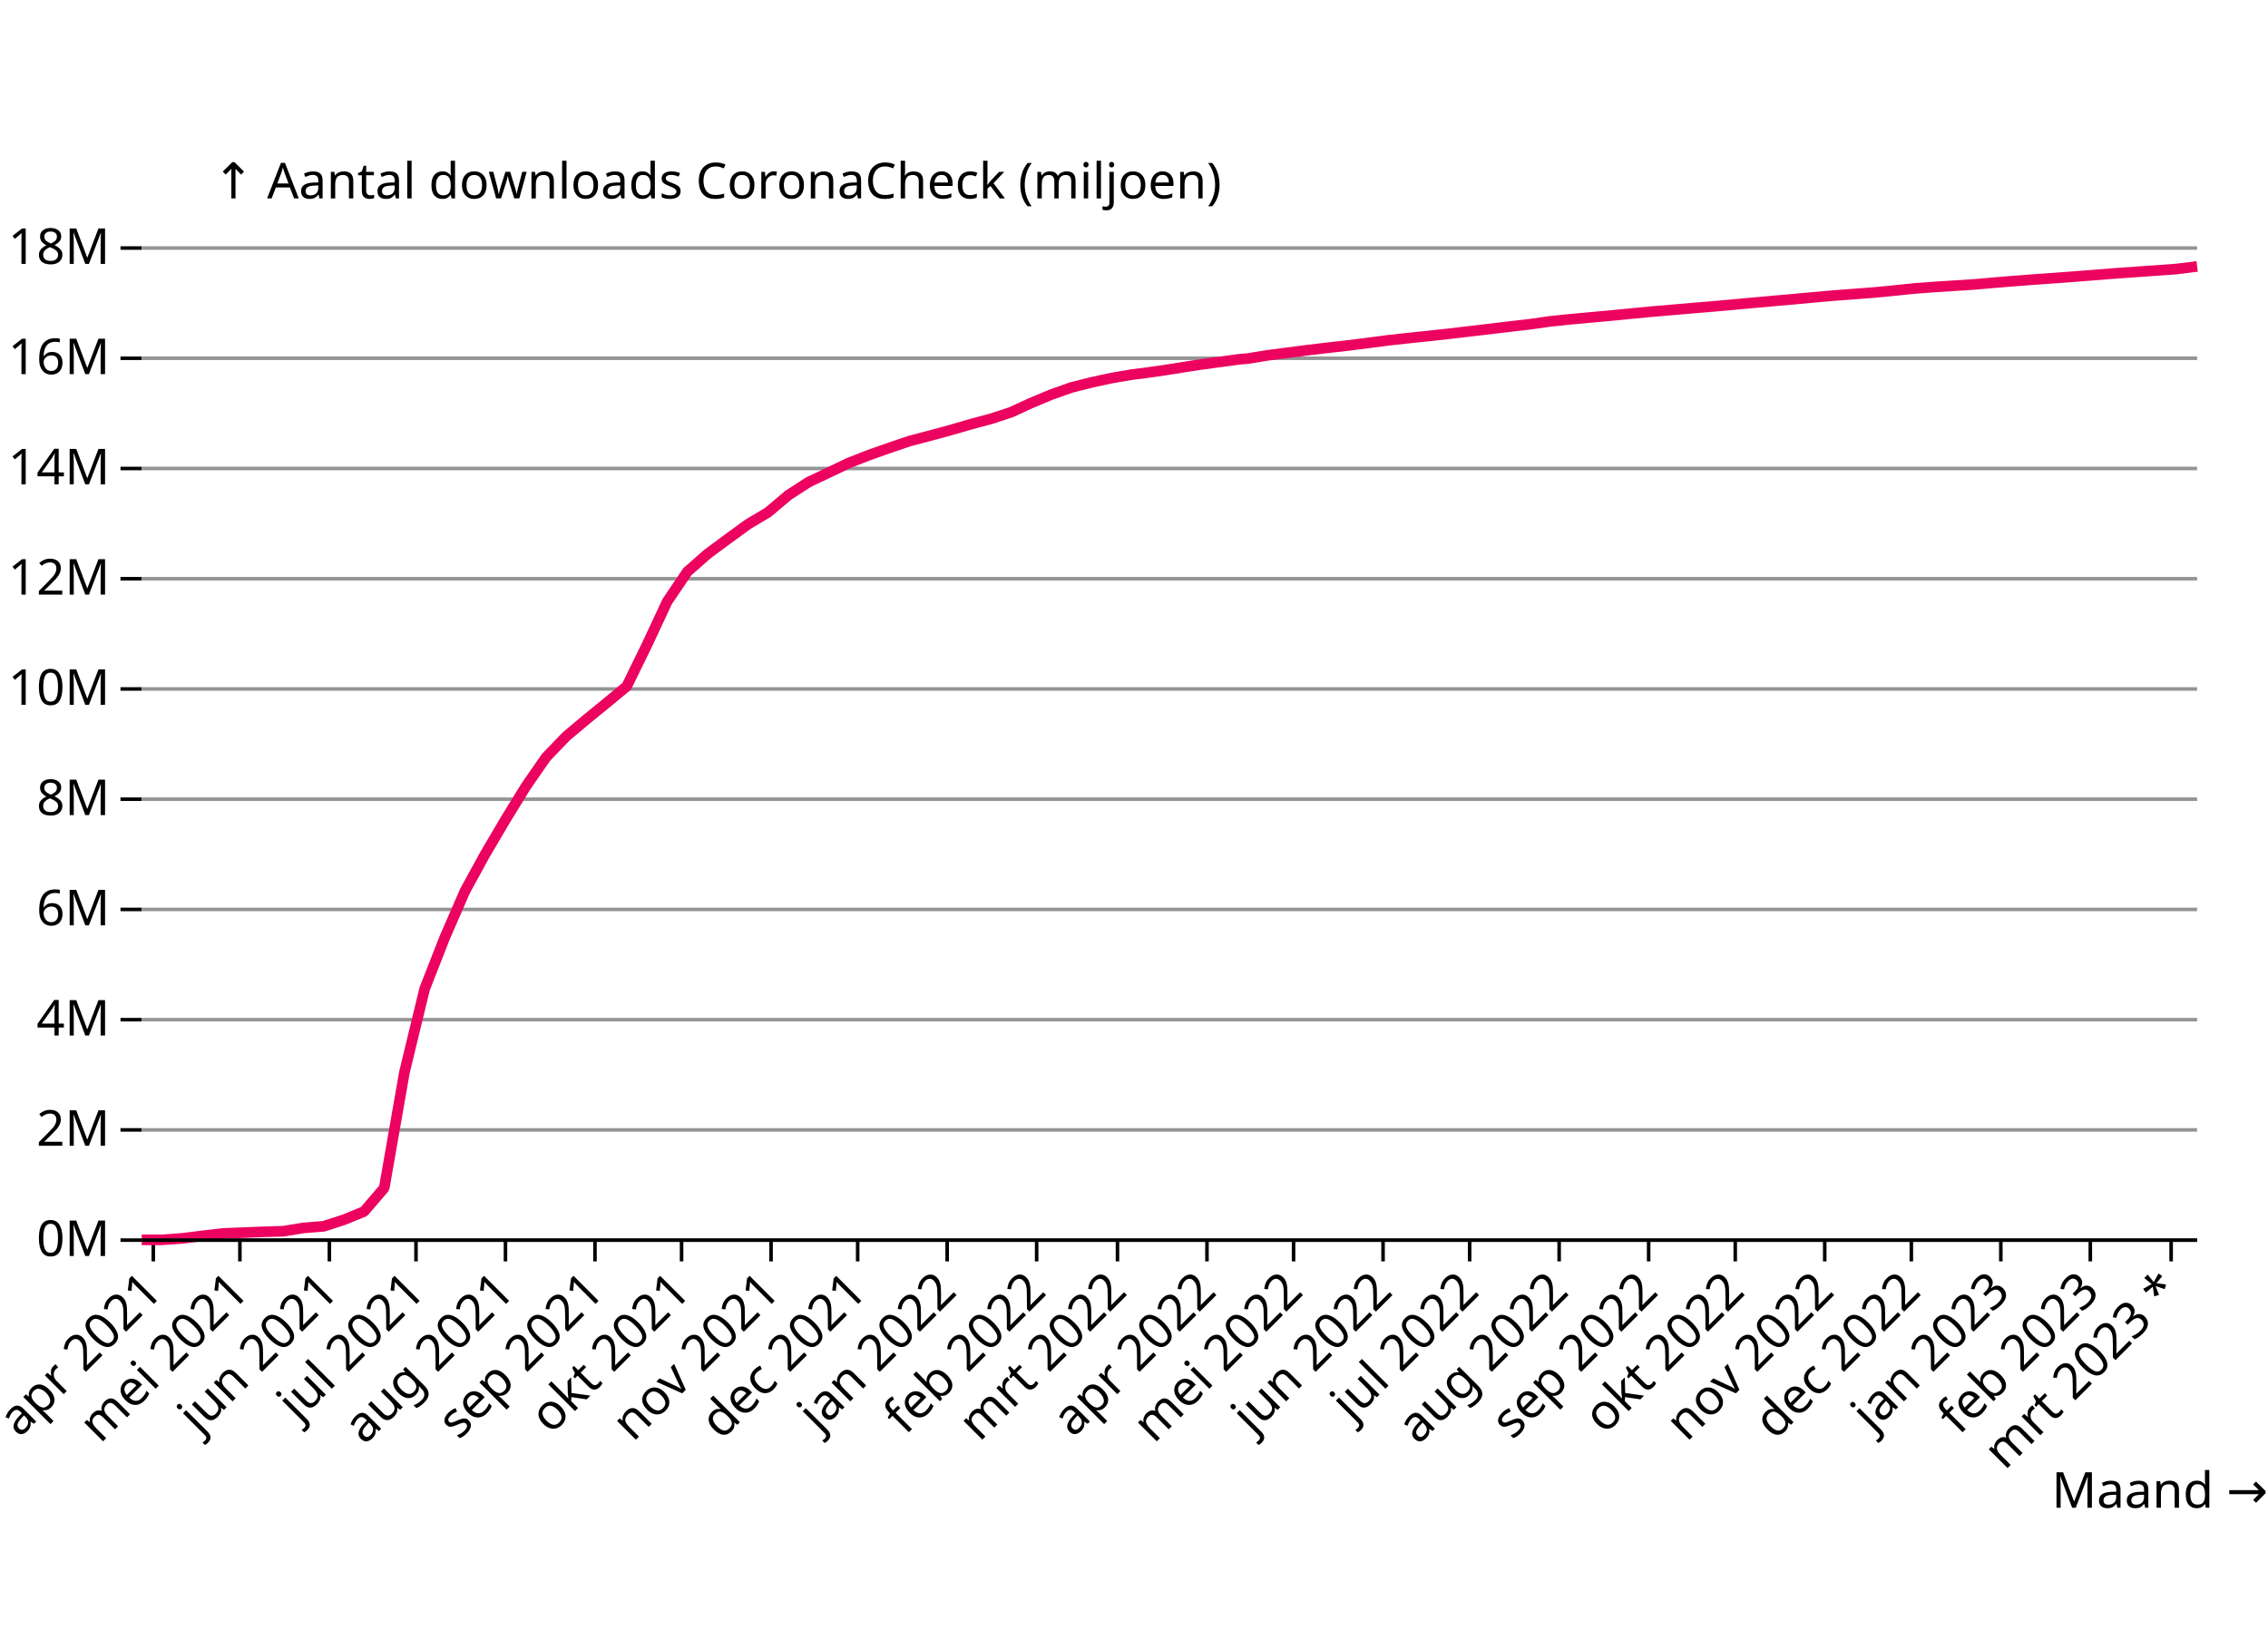
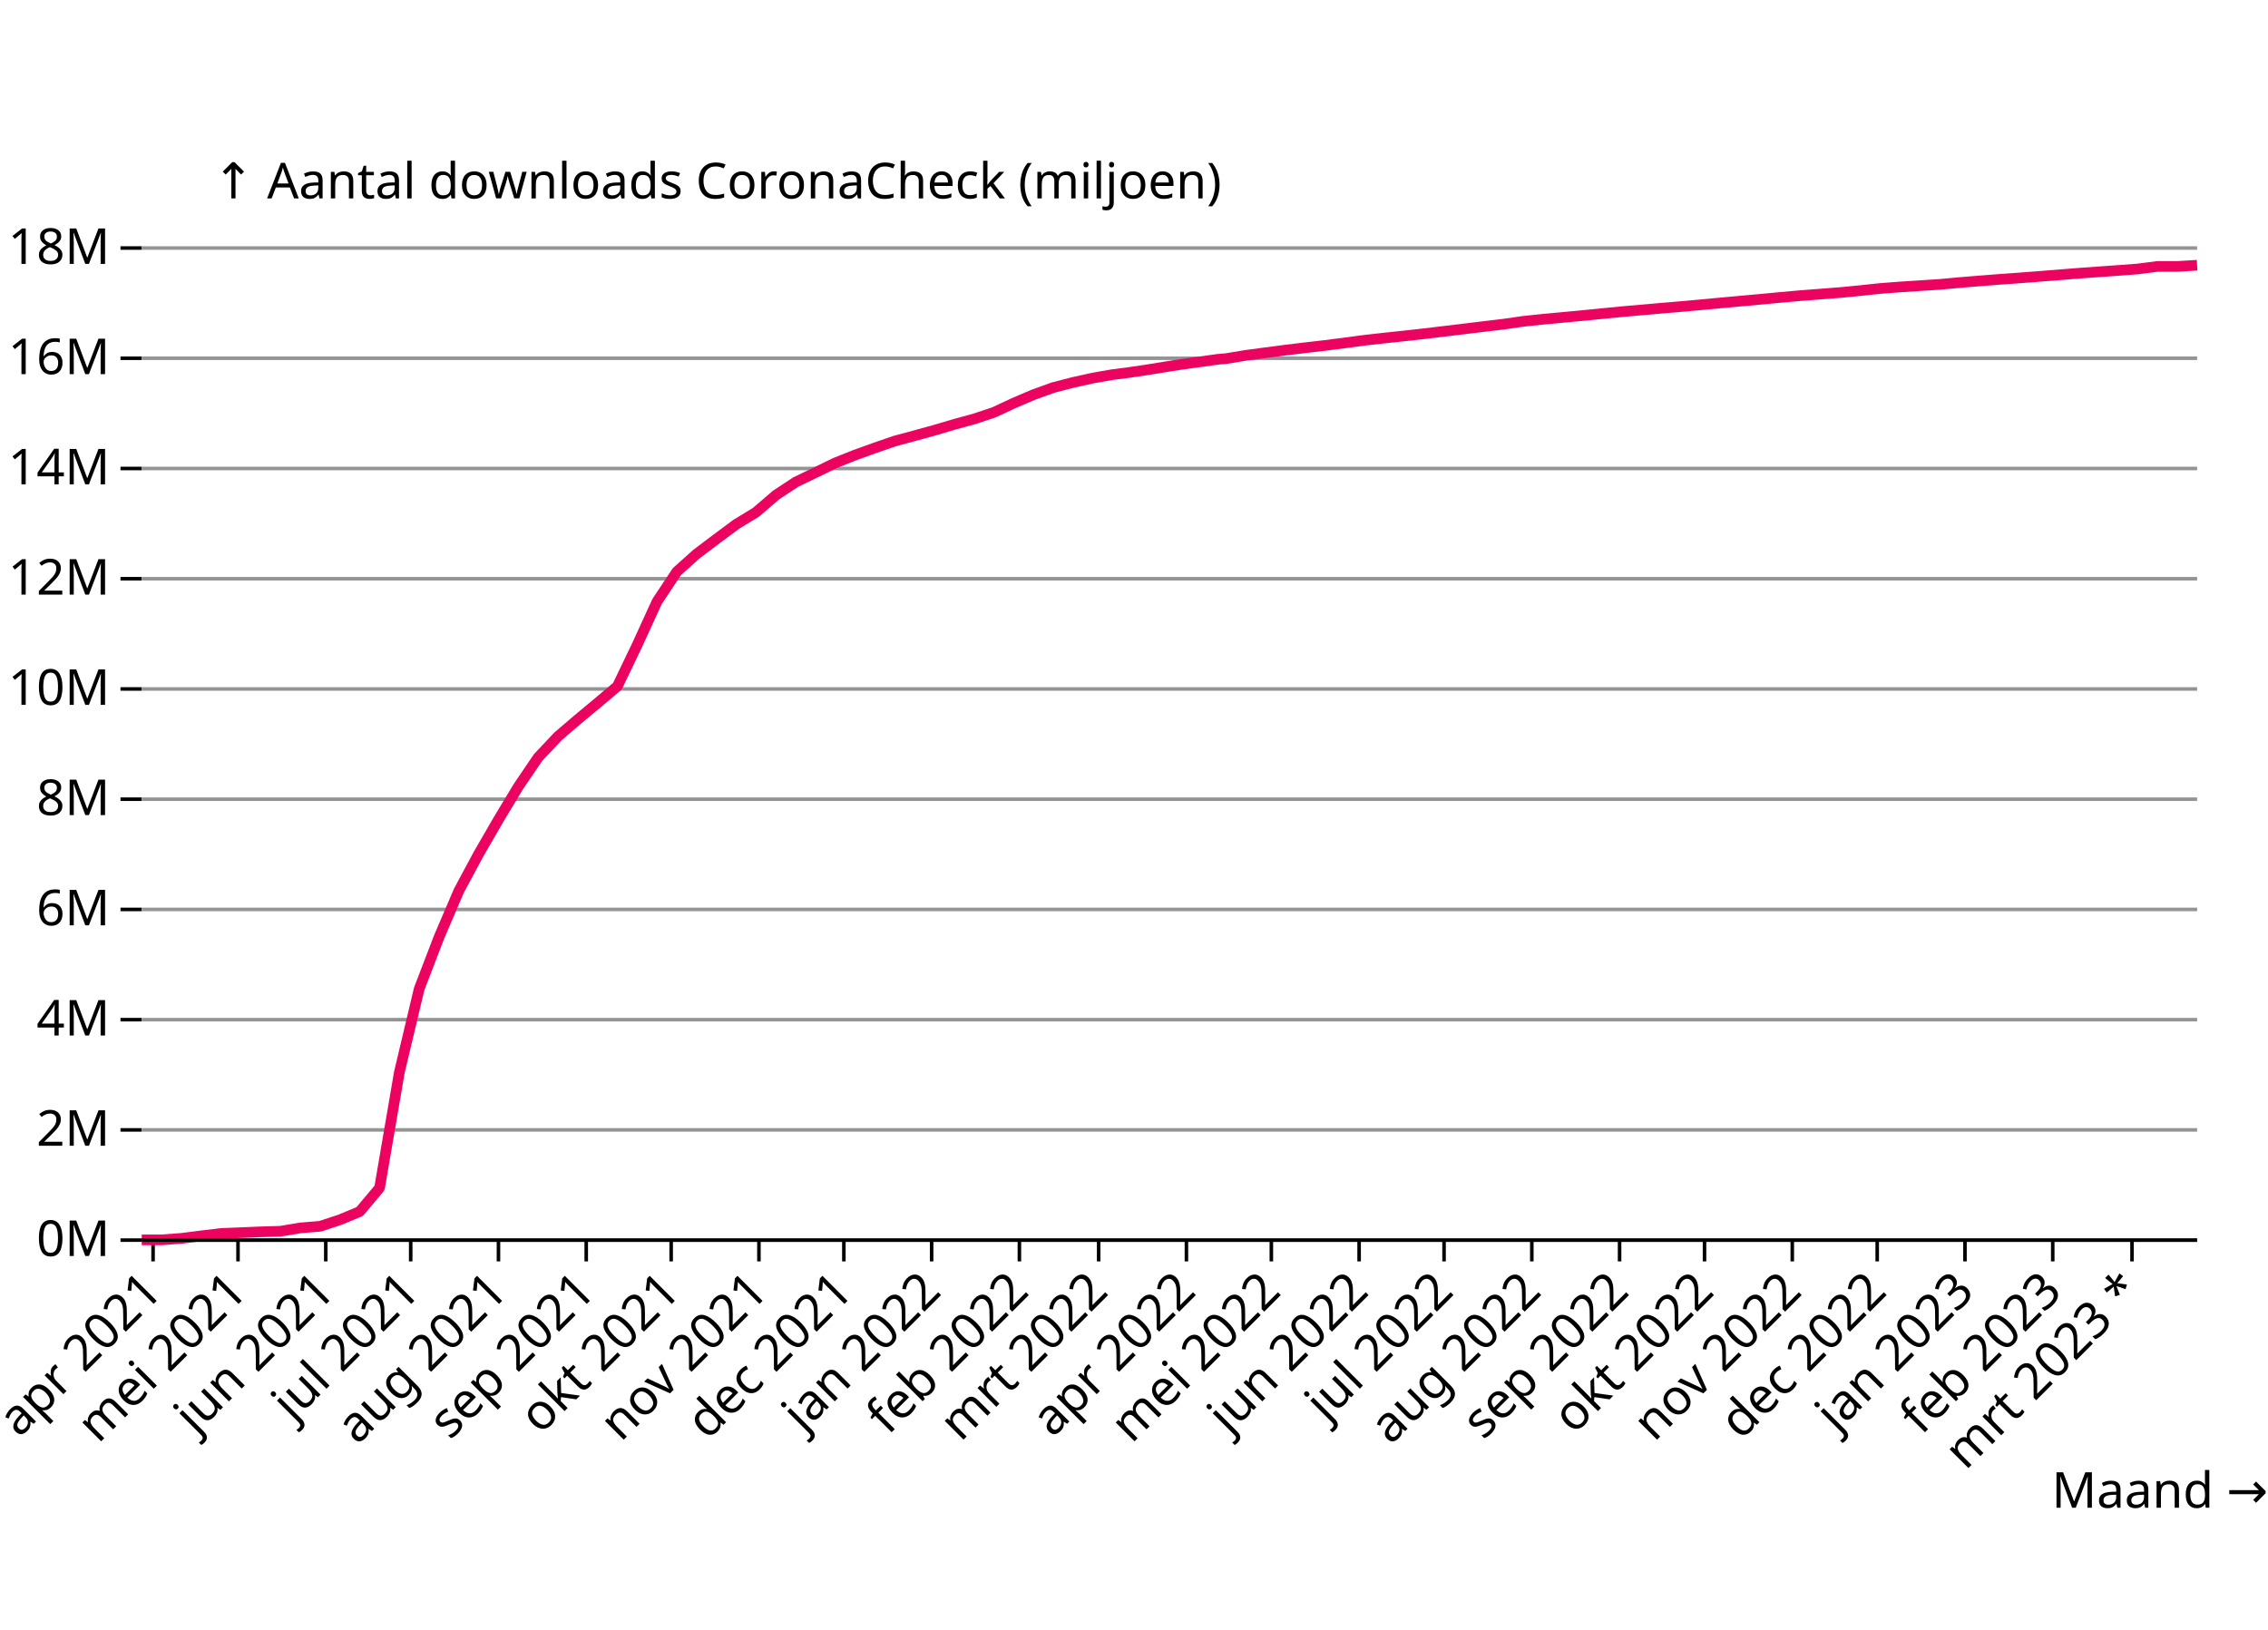
<svg xmlns="http://www.w3.org/2000/svg" class="plot" fill="currentColor" text-anchor="middle" width="640" height="460" viewBox="0 0 640 400" style="font-family: 'RO Sans', sans-serif; font-size: 14px;">
  <style>
        line[stroke-opacity] {
            stroke-opacity: 1;
            stroke: #949494;
        }
</style>
  <g transform="translate(40,0)" fill="none" text-anchor="end">
    <g class="tick" opacity="1" transform="translate(0,320)">
      <line stroke="currentColor" x2="-6" />
      <line stroke="currentColor" x2="580" stroke-opacity="0.1" />
      <text fill="currentColor" x="-9" dy="0.32em">0M</text>
    </g>
    <g class="tick" opacity="1" transform="translate(0,288.8889)">
      <line stroke="currentColor" x2="-6" />
      <line stroke="currentColor" x2="580" stroke-opacity="0.1" />
      <text fill="currentColor" x="-9" dy="0.32em">2M</text>
    </g>
    <g class="tick" opacity="1" transform="translate(0,257.7778)">
      <line stroke="currentColor" x2="-6" />
      <line stroke="currentColor" x2="580" stroke-opacity="0.1" />
      <text fill="currentColor" x="-9" dy="0.32em">4M</text>
    </g>
    <g class="tick" opacity="1" transform="translate(0,226.6667)">
      <line stroke="currentColor" x2="-6" />
      <line stroke="currentColor" x2="580" stroke-opacity="0.1" />
      <text fill="currentColor" x="-9" dy="0.32em">6M</text>
    </g>
    <g class="tick" opacity="1" transform="translate(0,195.5556)">
      <line stroke="currentColor" x2="-6" />
      <line stroke="currentColor" x2="580" stroke-opacity="0.1" />
      <text fill="currentColor" x="-9" dy="0.32em">8M</text>
    </g>
    <g class="tick" opacity="1" transform="translate(0,164.4444)">
      <line stroke="currentColor" x2="-6" />
      <line stroke="currentColor" x2="580" stroke-opacity="0.1" />
      <text fill="currentColor" x="-9" dy="0.32em">10M</text>
    </g>
    <g class="tick" opacity="1" transform="translate(0,133.3333)">
      <line stroke="currentColor" x2="-6" />
      <line stroke="currentColor" x2="580" stroke-opacity="0.1" />
      <text fill="currentColor" x="-9" dy="0.32em">12M</text>
    </g>
    <g class="tick" opacity="1" transform="translate(0,102.2222)">
      <line stroke="currentColor" x2="-6" />
      <line stroke="currentColor" x2="580" stroke-opacity="0.1" />
      <text fill="currentColor" x="-9" dy="0.32em">14M</text>
    </g>
    <g class="tick" opacity="1" transform="translate(0,71.11111)">
      <line stroke="currentColor" x2="-6" />
      <line stroke="currentColor" x2="580" stroke-opacity="0.1" />
      <text fill="currentColor" x="-9" dy="0.32em">16M</text>
    </g>
    <g class="tick" opacity="1" transform="translate(0,40)">
      <line stroke="currentColor" x2="-6" />
      <line stroke="currentColor" x2="580" stroke-opacity="0.1" />
      <text fill="currentColor" x="-9" dy="0.32em">18M</text>
    </g>
    <text fill="currentColor" transform="translate(20,40)" dy="-1em" text-anchor="start">↑ Aantal downloads CoronaCheck (miljoen)</text>
  </g>
  <g transform="translate(0,320)" fill="none" text-anchor="middle">
-     <g class="tick" opacity="1" transform="translate(43.25843,0)">
+     <g class="tick" opacity="1" transform="translate(43.19559,0)">
      <line stroke="currentColor" y2="6" />
      <text fill="currentColor" dy="0.32em" transform="translate(0, 11.82843) rotate(-45)" text-anchor="end">apr 2021</text>
    </g>
-     <g class="tick" opacity="1" transform="translate(67.69663,0)">
+     <g class="tick" opacity="1" transform="translate(67.16253,0)">
      <line stroke="currentColor" y2="6" />
      <text fill="currentColor" dy="0.32em" transform="translate(0, 11.82843) rotate(-45)" text-anchor="end">mei 2021</text>
    </g>
-     <g class="tick" opacity="1" transform="translate(92.94944,0)">
+     <g class="tick" opacity="1" transform="translate(91.92837,0)">
      <line stroke="currentColor" y2="6" />
      <text fill="currentColor" dy="0.32em" transform="translate(0, 11.82843) rotate(-45)" text-anchor="end">jun 2021</text>
    </g>
-     <g class="tick" opacity="1" transform="translate(117.3876,0)">
+     <g class="tick" opacity="1" transform="translate(115.8953,0)">
      <line stroke="currentColor" y2="6" />
      <text fill="currentColor" dy="0.32em" transform="translate(0, 11.82843) rotate(-45)" text-anchor="end">jul 2021</text>
    </g>
-     <g class="tick" opacity="1" transform="translate(142.6404,0)">
+     <g class="tick" opacity="1" transform="translate(140.6612,0)">
      <line stroke="currentColor" y2="6" />
      <text fill="currentColor" dy="0.32em" transform="translate(0, 11.82843) rotate(-45)" text-anchor="end">aug 2021</text>
    </g>
-     <g class="tick" opacity="1" transform="translate(167.8933,0)">
+     <g class="tick" opacity="1" transform="translate(165.427,0)">
      <line stroke="currentColor" y2="6" />
      <text fill="currentColor" dy="0.32em" transform="translate(0, 11.82843) rotate(-45)" text-anchor="end">sep 2021</text>
    </g>
-     <g class="tick" opacity="1" transform="translate(192.3315,0)">
+     <g class="tick" opacity="1" transform="translate(189.3939,0)">
      <line stroke="currentColor" y2="6" />
      <text fill="currentColor" dy="0.32em" transform="translate(0, 11.82843) rotate(-45)" text-anchor="end">okt 2021</text>
    </g>
-     <g class="tick" opacity="1" transform="translate(217.5843,0)">
+     <g class="tick" opacity="1" transform="translate(214.1598,0)">
      <line stroke="currentColor" y2="6" />
      <text fill="currentColor" dy="0.32em" transform="translate(0, 11.82843) rotate(-45)" text-anchor="end">nov 2021</text>
    </g>
-     <g class="tick" opacity="1" transform="translate(242.0225,0)">
+     <g class="tick" opacity="1" transform="translate(238.1267,0)">
      <line stroke="currentColor" y2="6" />
      <text fill="currentColor" dy="0.32em" transform="translate(0, 11.82843) rotate(-45)" text-anchor="end">dec 2021</text>
    </g>
-     <g class="tick" opacity="1" transform="translate(267.2753,0)">
+     <g class="tick" opacity="1" transform="translate(262.8926,0)">
      <line stroke="currentColor" y2="6" />
      <text fill="currentColor" dy="0.32em" transform="translate(0, 11.82843) rotate(-45)" text-anchor="end">jan 2022</text>
    </g>
-     <g class="tick" opacity="1" transform="translate(292.5281,0)">
+     <g class="tick" opacity="1" transform="translate(287.6584,0)">
      <line stroke="currentColor" y2="6" />
      <text fill="currentColor" dy="0.32em" transform="translate(0, 11.82843) rotate(-45)" text-anchor="end">feb 2022</text>
    </g>
-     <g class="tick" opacity="1" transform="translate(315.3371,0)">
+     <g class="tick" opacity="1" transform="translate(310.0275,0)">
      <line stroke="currentColor" y2="6" />
      <text fill="currentColor" dy="0.32em" transform="translate(0, 11.82843) rotate(-45)" text-anchor="end">mrt 2022</text>
    </g>
-     <g class="tick" opacity="1" transform="translate(340.5899,0)">
+     <g class="tick" opacity="1" transform="translate(334.7934,0)">
      <line stroke="currentColor" y2="6" />
      <text fill="currentColor" dy="0.32em" transform="translate(0, 11.82843) rotate(-45)" text-anchor="end">apr 2022</text>
    </g>
-     <g class="tick" opacity="1" transform="translate(365.0281,0)">
+     <g class="tick" opacity="1" transform="translate(358.7603,0)">
      <line stroke="currentColor" y2="6" />
      <text fill="currentColor" dy="0.32em" transform="translate(0, 11.82843) rotate(-45)" text-anchor="end">mei 2022</text>
    </g>
-     <g class="tick" opacity="1" transform="translate(390.2809,0)">
+     <g class="tick" opacity="1" transform="translate(383.5262,0)">
      <line stroke="currentColor" y2="6" />
      <text fill="currentColor" dy="0.32em" transform="translate(0, 11.82843) rotate(-45)" text-anchor="end">jun 2022</text>
    </g>
-     <g class="tick" opacity="1" transform="translate(414.7191,0)">
+     <g class="tick" opacity="1" transform="translate(407.4931,0)">
      <line stroke="currentColor" y2="6" />
      <text fill="currentColor" dy="0.32em" transform="translate(0, 11.82843) rotate(-45)" text-anchor="end">jul 2022</text>
    </g>
-     <g class="tick" opacity="1" transform="translate(439.9719,0)">
+     <g class="tick" opacity="1" transform="translate(432.259,0)">
      <line stroke="currentColor" y2="6" />
      <text fill="currentColor" dy="0.32em" transform="translate(0, 11.82843) rotate(-45)" text-anchor="end">aug 2022</text>
    </g>
-     <g class="tick" opacity="1" transform="translate(465.2247,0)">
+     <g class="tick" opacity="1" transform="translate(457.0248,0)">
      <line stroke="currentColor" y2="6" />
      <text fill="currentColor" dy="0.32em" transform="translate(0, 11.82843) rotate(-45)" text-anchor="end">sep 2022</text>
    </g>
-     <g class="tick" opacity="1" transform="translate(489.6629,0)">
+     <g class="tick" opacity="1" transform="translate(480.9917,0)">
      <line stroke="currentColor" y2="6" />
      <text fill="currentColor" dy="0.32em" transform="translate(0, 11.82843) rotate(-45)" text-anchor="end">okt 2022</text>
    </g>
-     <g class="tick" opacity="1" transform="translate(514.9157,0)">
+     <g class="tick" opacity="1" transform="translate(505.7576,0)">
      <line stroke="currentColor" y2="6" />
      <text fill="currentColor" dy="0.32em" transform="translate(0, 11.82843) rotate(-45)" text-anchor="end">nov 2022</text>
    </g>
-     <g class="tick" opacity="1" transform="translate(539.3539,0)">
+     <g class="tick" opacity="1" transform="translate(529.7245,0)">
      <line stroke="currentColor" y2="6" />
      <text fill="currentColor" dy="0.32em" transform="translate(0, 11.82843) rotate(-45)" text-anchor="end">dec 2022</text>
    </g>
-     <g class="tick" opacity="1" transform="translate(564.6067,0)">
+     <g class="tick" opacity="1" transform="translate(554.4904,0)">
      <line stroke="currentColor" y2="6" />
      <text fill="currentColor" dy="0.32em" transform="translate(0, 11.82843) rotate(-45)" text-anchor="end">jan 2023</text>
    </g>
-     <g class="tick" opacity="1" transform="translate(589.8596,0)">
+     <g class="tick" opacity="1" transform="translate(579.2562,0)">
      <line stroke="currentColor" y2="6" />
      <text fill="currentColor" dy="0.32em" transform="translate(0, 11.82843) rotate(-45)" text-anchor="end">feb 2023</text>
    </g>
-     <g class="tick" opacity="1" transform="translate(612.6685,0)">
+     <g class="tick" opacity="1" transform="translate(601.6253,0)">
      <line stroke="currentColor" y2="6" />
      <text fill="currentColor" dy="0.32em" transform="translate(0, 11.82843) rotate(-45)" text-anchor="end">mrt 2023 *</text>
    </g>
    <text fill="currentColor" transform="translate(640,80)" dy="-0.32em" text-anchor="end">Maand →</text>
  </g>
  <g fill="none" stroke="#ec025f" stroke-width="3" stroke-miterlimit="1">
-     <path d="M40,319.923L45.702,319.914L51.404,319.505L57.107,318.793L62.809,318.12L68.511,317.889L74.213,317.659L79.916,317.489L85.618,316.554L91.32,316.096L97.022,314.256L102.725,311.932L108.427,305.265L114.129,272.614L119.831,249.082L125.534,234.526L131.236,221.424L136.938,211.008L142.64,201.329L148.343,192.031L154.045,183.789L159.747,177.844L165.449,173.061L171.152,168.409L176.854,163.693L182.556,152.027L188.258,139.805L193.961,131.347L199.663,126.34L205.365,122.117L211.067,117.967L216.77,114.558L222.472,109.743L228.174,106.057L233.876,103.363L239.579,100.639L245.281,98.417L250.983,96.4L256.685,94.472L262.388,92.968L268.09,91.428L273.792,89.773L279.494,88.246L285.197,86.385L290.899,83.774L296.601,81.385L296.601,81.385L302.303,79.368L308.006,77.927L313.708,76.688L319.41,75.714L323.483,75.212L329.185,74.388L334.888,73.478L338.961,72.858L349.551,71.417L351.994,71.21L357.697,70.286L363.399,69.542L369.101,68.81L374.803,68.133L380.506,67.49L386.208,66.773L391.91,66.024L397.612,65.4L403.315,64.805L409.017,64.183L414.719,63.509L420.421,62.837L426.124,62.157L431.826,61.496L437.528,60.686L443.23,60.1L448.933,59.58L454.635,59.057L460.337,58.5L466.039,57.952L471.742,57.466L477.444,56.974L483.146,56.501L488.848,55.996L494.551,55.471L500.253,54.959L505.955,54.455L511.657,53.924L517.36,53.427L523.062,52.996L528.764,52.562L534.466,52.016L540.169,51.421L545.871,50.994L551.573,50.629L557.275,50.267L562.978,49.756L568.68,49.293L574.382,48.858L580.084,48.457L585.787,48.03L591.489,47.585L597.191,47.133L602.893,46.73L608.596,46.334L614.264,45.916L620,45.196" />
+     <path d="M40,319.923L45.592,319.914L51.185,319.505L56.777,318.793L62.369,318.12L67.961,317.889L73.554,317.659L79.146,317.489L84.738,316.554L90.331,316.096L95.923,314.256L101.515,311.932L107.107,305.265L112.7,272.614L118.292,249.082L123.884,234.526L129.477,221.424L135.069,211.008L140.661,201.329L146.253,192.031L151.846,183.789L157.438,177.844L163.03,173.061L168.623,168.409L174.215,163.693L179.807,152.027L185.399,139.805L190.992,131.347L196.584,126.34L202.176,122.117L207.769,117.967L213.361,114.558L218.953,109.743L224.545,106.057L230.138,103.363L235.73,100.639L241.322,98.417L246.915,96.4L252.507,94.472L258.099,92.968L263.691,91.428L269.284,89.773L274.876,88.246L280.468,86.385L286.061,83.774L291.653,81.385L291.653,81.385L297.245,79.368L302.837,77.927L308.43,76.688L314.022,75.714L318.017,75.212L323.609,74.388L329.201,73.478L333.196,72.858L343.581,71.417L345.978,71.21L351.57,70.286L357.163,69.542L362.755,68.81L368.347,68.133L373.939,67.49L379.532,66.773L385.124,66.024L390.716,65.4L396.309,64.805L401.901,64.183L407.493,63.509L413.085,62.837L418.678,62.157L424.27,61.496L429.862,60.686L435.455,60.1L441.047,59.58L446.639,59.057L452.231,58.5L457.824,57.952L463.416,57.466L469.008,56.974L474.601,56.501L480.193,55.996L485.785,55.471L491.377,54.959L496.97,54.455L502.562,53.924L508.154,53.427L513.747,52.996L519.339,52.562L524.931,52.016L530.523,51.421L536.116,50.994L541.708,50.629L547.3,50.267L552.893,49.756L558.485,49.293L564.077,48.858L569.669,48.457L575.262,48.03L580.854,47.585L586.446,47.133L592.039,46.73L597.631,46.334L603.19,45.916L608.815,45.196L614.408,45.196L620,44.852" />
  </g>
  <g stroke="currentColor">
    <line x1="40" x2="620" y1="320" y2="320" />
  </g>
</svg>
